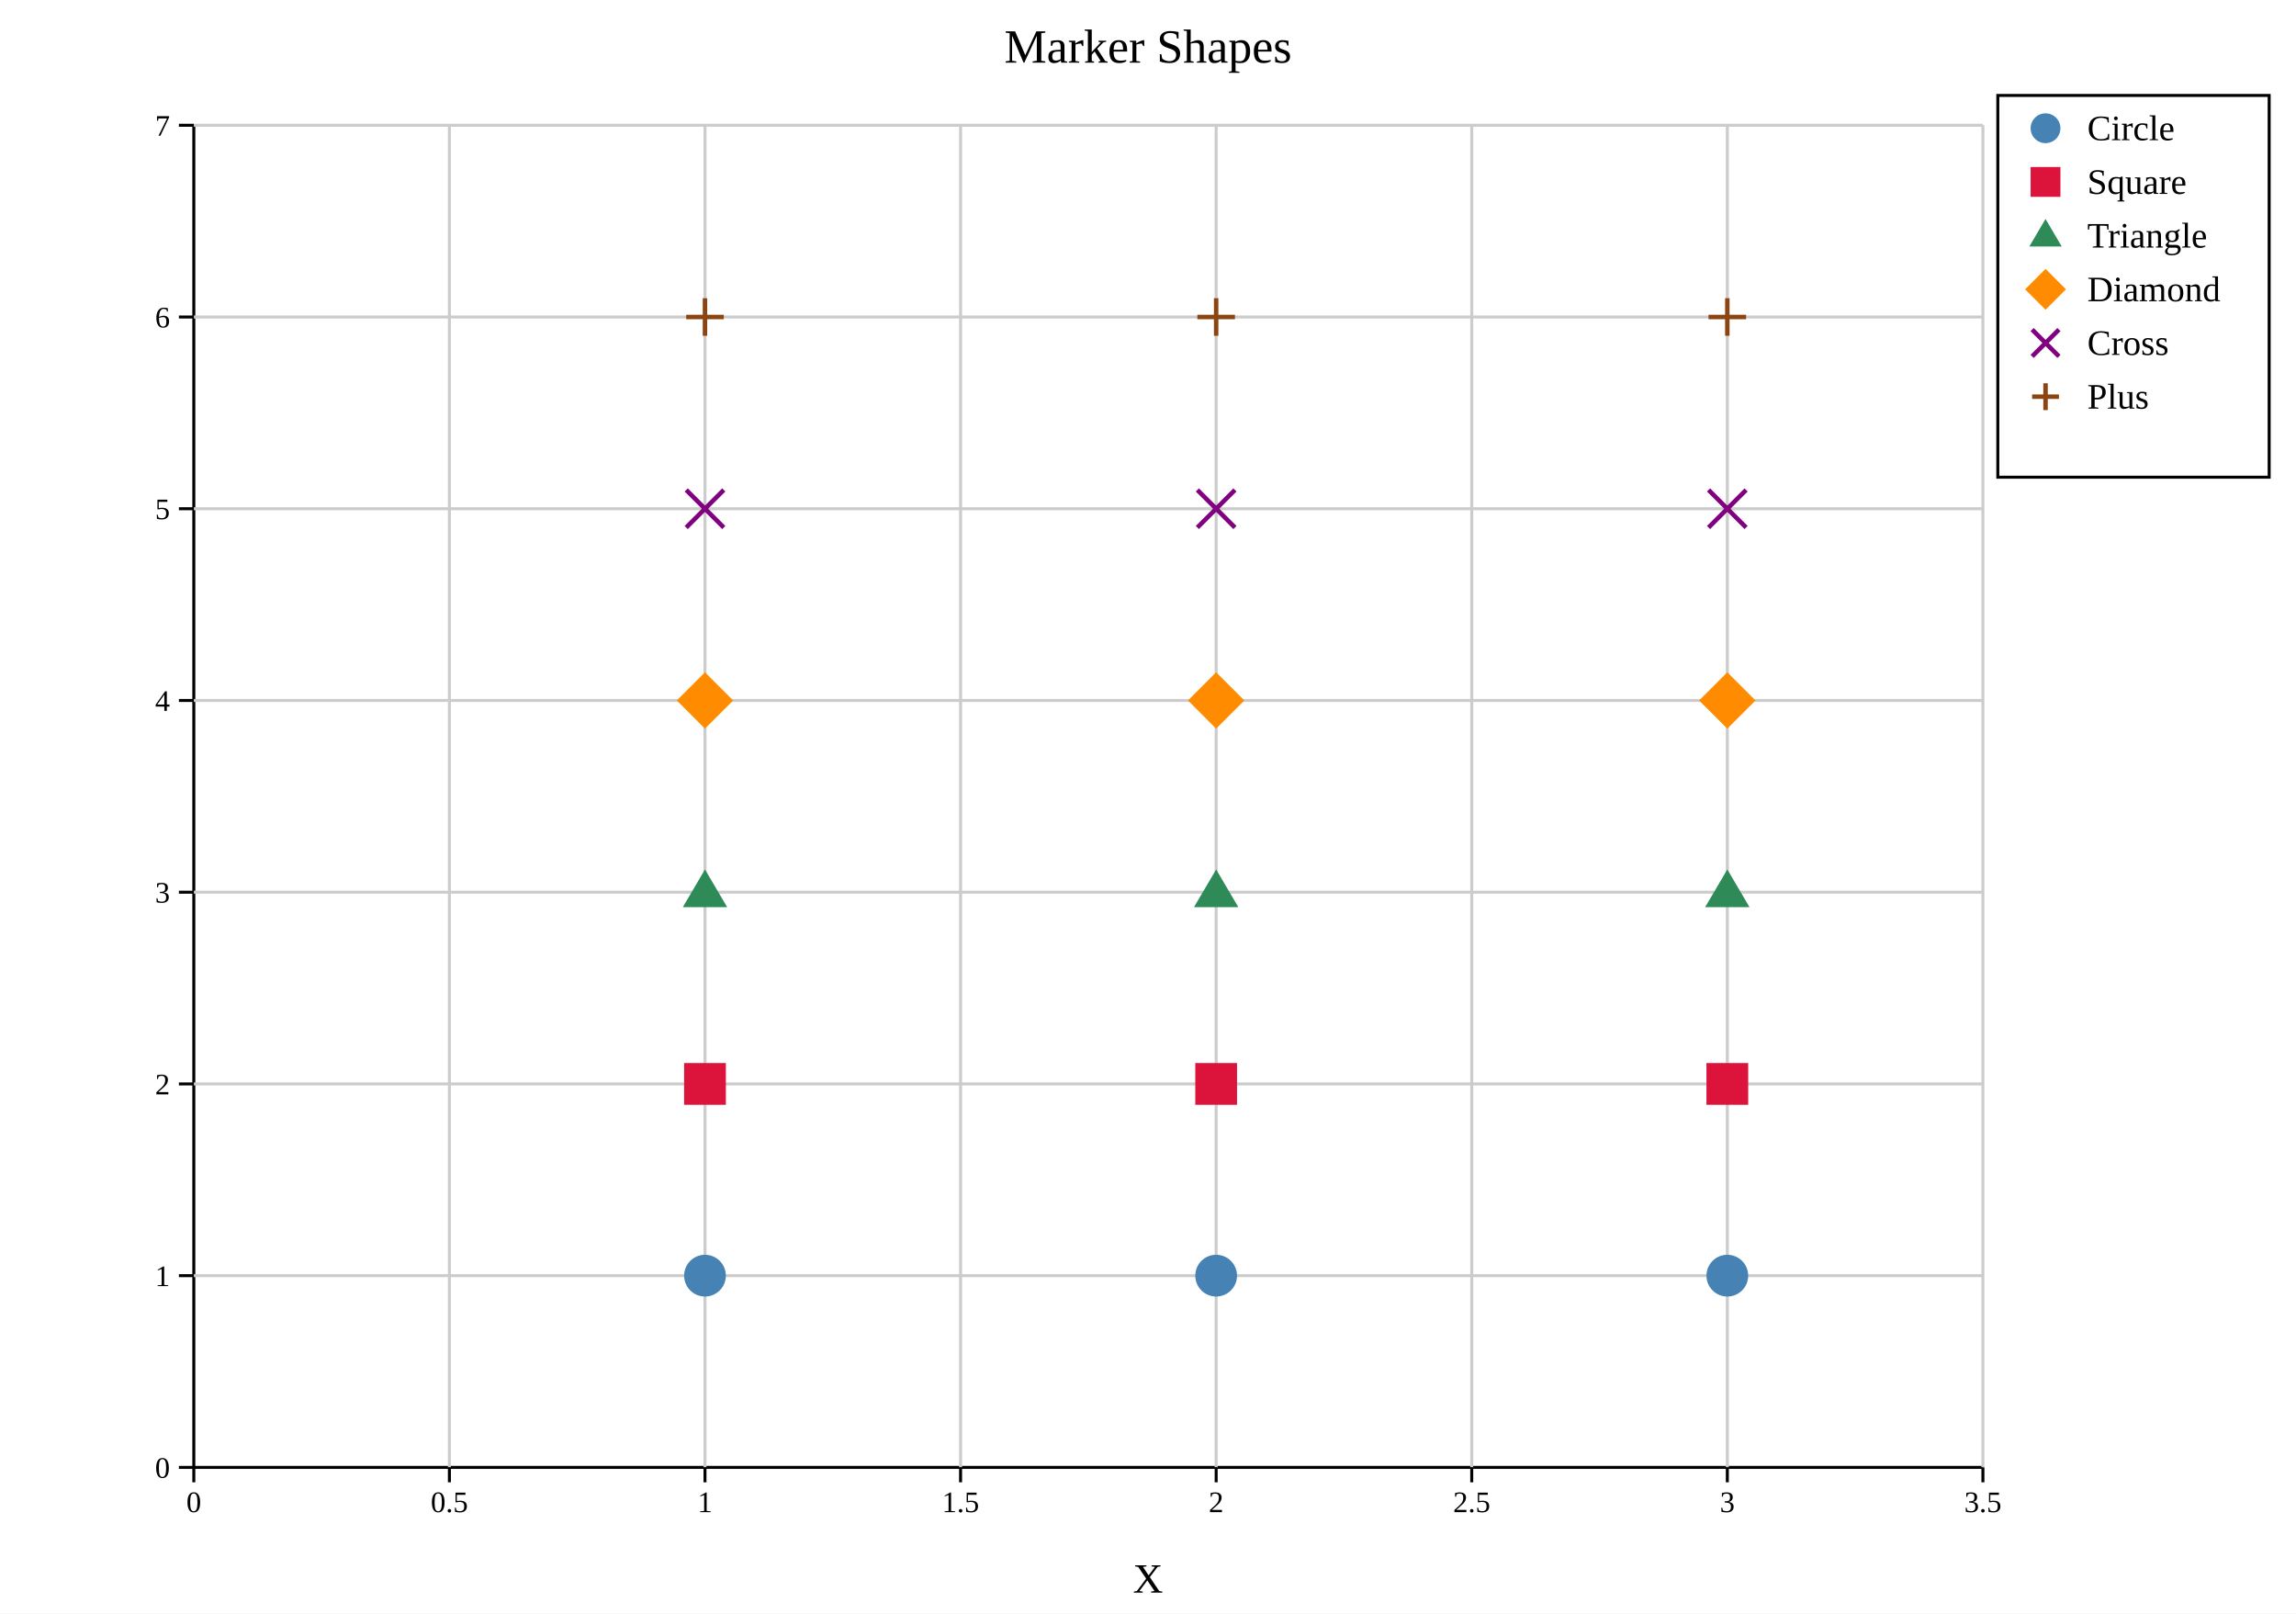
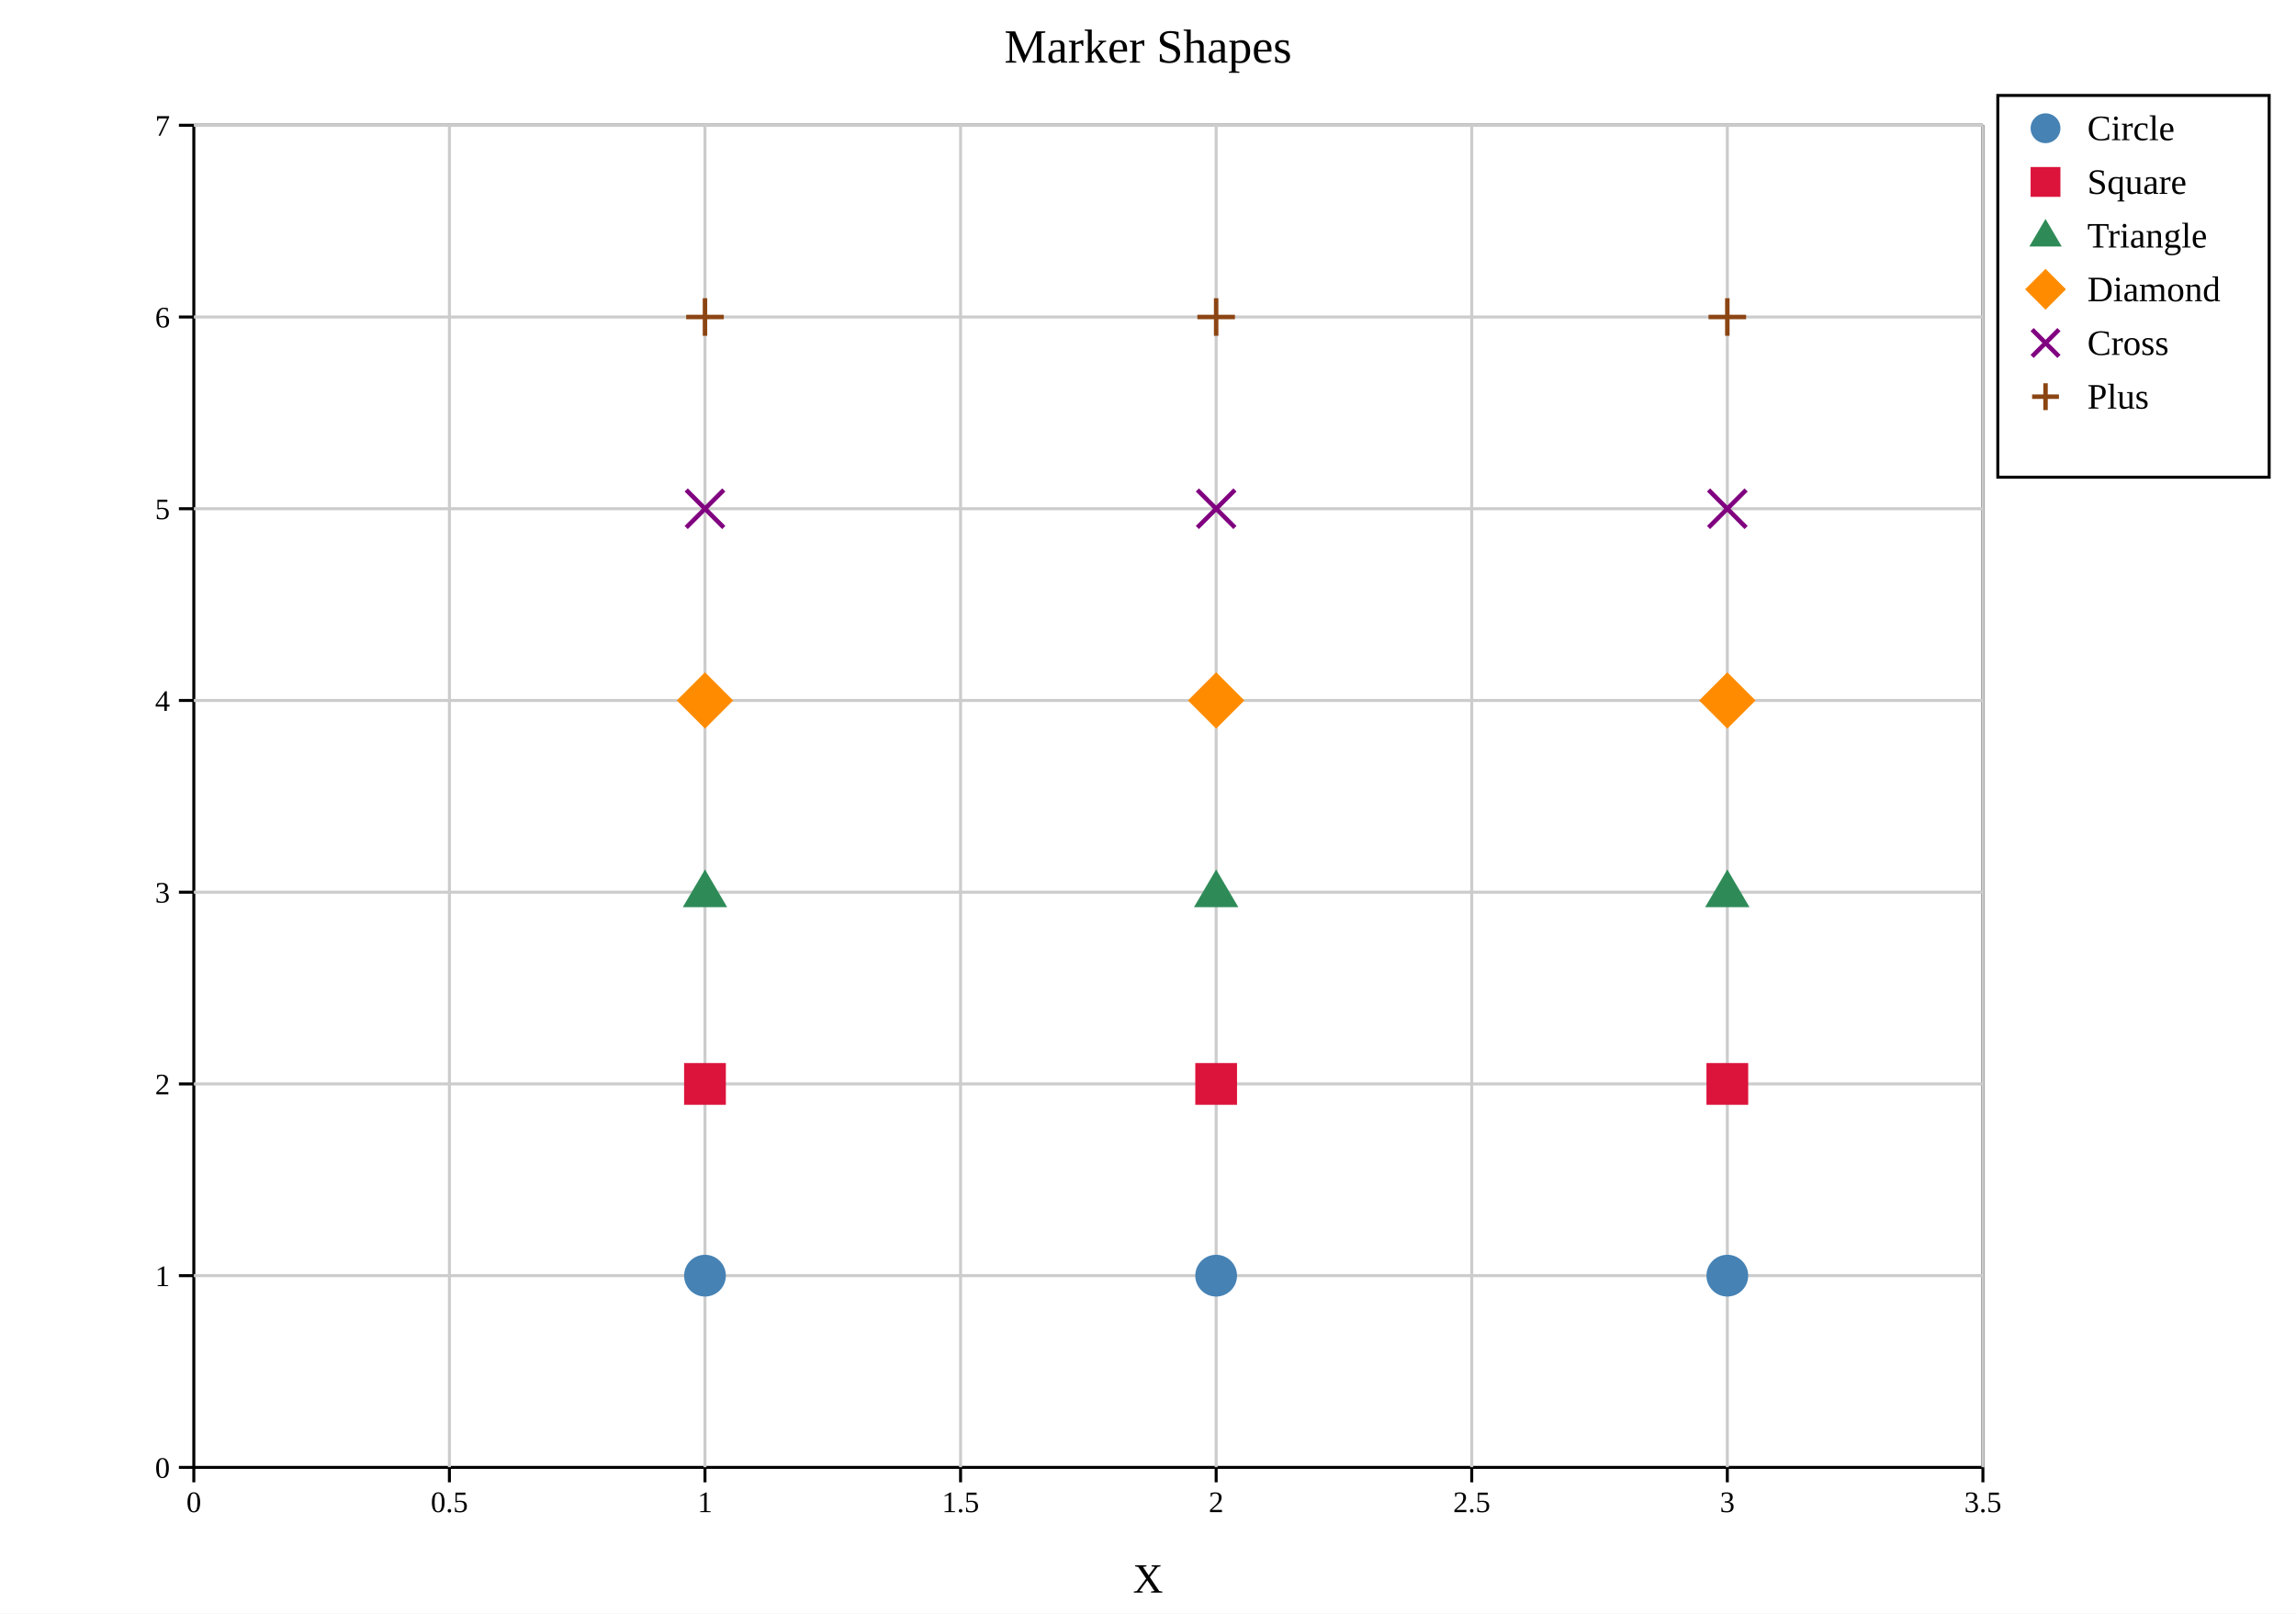
<svg xmlns="http://www.w3.org/2000/svg" width="770" height="541" fill="black">
  <rect width="100%" height="100%" fill="white" />
  <line x1="65" y1="492" x2="665" y2="492" stroke="black" stroke-width="1" />
  <line x1="65" y1="42" x2="65" y2="492" stroke="black" stroke-width="1" />
+   <line x1="65" y1="42" x2="665" y2="42" stroke="black" stroke-width="1" />
+   <line x1="665" y1="42" x2="665" y2="492" stroke="black" stroke-width="1" />
  <line x1="150.714" y1="42" x2="150.714" y2="492" stroke="#ccc" stroke-width="1" />
  <line x1="236.429" y1="42" x2="236.429" y2="492" stroke="#ccc" stroke-width="1" />
  <line x1="322.143" y1="42" x2="322.143" y2="492" stroke="#ccc" stroke-width="1" />
  <line x1="407.857" y1="42" x2="407.857" y2="492" stroke="#ccc" stroke-width="1" />
  <line x1="493.571" y1="42" x2="493.571" y2="492" stroke="#ccc" stroke-width="1" />
  <line x1="579.286" y1="42" x2="579.286" y2="492" stroke="#ccc" stroke-width="1" />
  <line x1="665" y1="42" x2="665" y2="492" stroke="#ccc" stroke-width="1" />
  <line x1="65" y1="427.714" x2="665" y2="427.714" stroke="#ccc" stroke-width="1" />
  <line x1="65" y1="363.429" x2="665" y2="363.429" stroke="#ccc" stroke-width="1" />
  <line x1="65" y1="299.143" x2="665" y2="299.143" stroke="#ccc" stroke-width="1" />
  <line x1="65" y1="234.857" x2="665" y2="234.857" stroke="#ccc" stroke-width="1" />
  <line x1="65" y1="170.571" x2="665" y2="170.571" stroke="#ccc" stroke-width="1" />
  <line x1="65" y1="106.286" x2="665" y2="106.286" stroke="#ccc" stroke-width="1" />
  <line x1="65" y1="42" x2="665" y2="42" stroke="#ccc" stroke-width="1" />
  <line x1="65" y1="492" x2="65" y2="497" stroke="black" stroke-width="1" />
  <text x="65" y="507" font-size="10" text-anchor="middle">0</text>
  <line x1="150.714" y1="492" x2="150.714" y2="497" stroke="black" stroke-width="1" />
  <text x="150.714" y="507" font-size="10" text-anchor="middle">0.5</text>
  <line x1="236.429" y1="492" x2="236.429" y2="497" stroke="black" stroke-width="1" />
  <text x="236.429" y="507" font-size="10" text-anchor="middle">1</text>
  <line x1="322.143" y1="492" x2="322.143" y2="497" stroke="black" stroke-width="1" />
  <text x="322.143" y="507" font-size="10" text-anchor="middle">1.5</text>
  <line x1="407.857" y1="492" x2="407.857" y2="497" stroke="black" stroke-width="1" />
  <text x="407.857" y="507" font-size="10" text-anchor="middle">2</text>
  <line x1="493.571" y1="492" x2="493.571" y2="497" stroke="black" stroke-width="1" />
  <text x="493.571" y="507" font-size="10" text-anchor="middle">2.5</text>
  <line x1="579.286" y1="492" x2="579.286" y2="497" stroke="black" stroke-width="1" />
  <text x="579.286" y="507" font-size="10" text-anchor="middle">3</text>
  <line x1="665" y1="492" x2="665" y2="497" stroke="black" stroke-width="1" />
  <text x="665" y="507" font-size="10" text-anchor="middle">3.5</text>
  <line x1="60" y1="492" x2="65" y2="492" stroke="black" stroke-width="1" />
  <text x="57" y="495.5" font-size="10" text-anchor="end">0</text>
  <line x1="60" y1="427.714" x2="65" y2="427.714" stroke="black" stroke-width="1" />
  <text x="57" y="431.214" font-size="10" text-anchor="end">1</text>
  <line x1="60" y1="363.429" x2="65" y2="363.429" stroke="black" stroke-width="1" />
  <text x="57" y="366.929" font-size="10" text-anchor="end">2</text>
  <line x1="60" y1="299.143" x2="65" y2="299.143" stroke="black" stroke-width="1" />
  <text x="57" y="302.643" font-size="10" text-anchor="end">3</text>
  <line x1="60" y1="234.857" x2="65" y2="234.857" stroke="black" stroke-width="1" />
  <text x="57" y="238.357" font-size="10" text-anchor="end">4</text>
  <line x1="60" y1="170.571" x2="65" y2="170.571" stroke="black" stroke-width="1" />
  <text x="57" y="174.071" font-size="10" text-anchor="end">5</text>
  <line x1="60" y1="106.286" x2="65" y2="106.286" stroke="black" stroke-width="1" />
  <text x="57" y="109.786" font-size="10" text-anchor="end">6</text>
  <line x1="60" y1="42" x2="65" y2="42" stroke="black" stroke-width="1" />
  <text x="57" y="45.5" font-size="10" text-anchor="end">7</text>
  <text x="385" y="534" font-size="14" text-anchor="middle">X</text>
  <text x="14" y="270.5" font-size="14" text-anchor="middle" transform="rotate(-90,14,270.5)" />
  <text x="385" y="21" font-size="16" text-anchor="middle">Marker Shapes</text>
  <circle cx="236.429" cy="427.714" r="7" fill="steelblue" />
  <circle cx="407.857" cy="427.714" r="7" fill="steelblue" />
  <circle cx="579.286" cy="427.714" r="7" fill="steelblue" />
  <rect x="229.429" y="356.429" width="14" height="14" fill="crimson" />
  <rect x="400.857" y="356.429" width="14" height="14" fill="crimson" />
  <rect x="572.286" y="356.429" width="14" height="14" fill="crimson" />
  <path d="M236.429,292.003 L229.429,303.903 L243.429,303.903 Z" stroke="seagreen" stroke-width="0.5" fill="seagreen" />
  <path d="M407.857,292.003 L400.857,303.903 L414.857,303.903 Z" stroke="seagreen" stroke-width="0.5" fill="seagreen" />
  <path d="M579.286,292.003 L572.286,303.903 L586.286,303.903 Z" stroke="seagreen" stroke-width="0.5" fill="seagreen" />
  <path d="M236.429,225.757 L245.529,234.857 L236.429,243.957 L227.329,234.857 Z" stroke="darkorange" stroke-width="0.5" fill="darkorange" />
  <path d="M407.857,225.757 L416.957,234.857 L407.857,243.957 L398.757,234.857 Z" stroke="darkorange" stroke-width="0.5" fill="darkorange" />
  <path d="M579.286,225.757 L588.386,234.857 L579.286,243.957 L570.186,234.857 Z" stroke="darkorange" stroke-width="0.5" fill="darkorange" />
  <line x1="230.129" y1="164.271" x2="242.729" y2="176.871" stroke="purple" stroke-width="1.5" />
  <line x1="230.129" y1="176.871" x2="242.729" y2="164.271" stroke="purple" stroke-width="1.5" />
  <line x1="401.557" y1="164.271" x2="414.157" y2="176.871" stroke="purple" stroke-width="1.5" />
  <line x1="401.557" y1="176.871" x2="414.157" y2="164.271" stroke="purple" stroke-width="1.5" />
  <line x1="572.986" y1="164.271" x2="585.586" y2="176.871" stroke="purple" stroke-width="1.5" />
  <line x1="572.986" y1="176.871" x2="585.586" y2="164.271" stroke="purple" stroke-width="1.5" />
  <line x1="230.129" y1="106.286" x2="242.729" y2="106.286" stroke="saddlebrown" stroke-width="1.5" />
  <line x1="236.429" y1="99.986" x2="236.429" y2="112.586" stroke="saddlebrown" stroke-width="1.5" />
  <line x1="401.557" y1="106.286" x2="414.157" y2="106.286" stroke="saddlebrown" stroke-width="1.5" />
  <line x1="407.857" y1="99.986" x2="407.857" y2="112.586" stroke="saddlebrown" stroke-width="1.5" />
  <line x1="572.986" y1="106.286" x2="585.586" y2="106.286" stroke="saddlebrown" stroke-width="1.5" />
  <line x1="579.286" y1="99.986" x2="579.286" y2="112.586" stroke="saddlebrown" stroke-width="1.5" />
  <rect x="670" y="32" width="91" height="128" fill="white" />
  <rect x="670" y="32" width="91" height="128" fill="none" stroke="black" stroke-width="1" />
  <text x="700" y="47" font-size="12" text-anchor="start">Circle</text>
  <circle cx="686" cy="43" r="5" fill="steelblue" />
  <text x="700" y="65" font-size="12" text-anchor="start">Square</text>
  <rect x="681" y="56" width="10" height="10" fill="crimson" />
  <text x="700" y="83" font-size="12" text-anchor="start">Triangle</text>
  <path d="M686,73.9 L681,82.4 L691,82.4 Z" stroke="seagreen" stroke-width="0.5" fill="seagreen" />
  <text x="700" y="101" font-size="12" text-anchor="start">Diamond</text>
  <path d="M686,90.5 L692.5,97 L686,103.5 L679.5,97 Z" stroke="darkorange" stroke-width="0.5" fill="darkorange" />
  <text x="700" y="119" font-size="12" text-anchor="start">Cross</text>
  <line x1="681.5" y1="110.5" x2="690.5" y2="119.5" stroke="purple" stroke-width="1.5" />
  <line x1="681.5" y1="119.5" x2="690.5" y2="110.5" stroke="purple" stroke-width="1.5" />
  <text x="700" y="137" font-size="12" text-anchor="start">Plus</text>
  <line x1="681.5" y1="133" x2="690.5" y2="133" stroke="saddlebrown" stroke-width="1.5" />
  <line x1="686" y1="128.5" x2="686" y2="137.5" stroke="saddlebrown" stroke-width="1.5" />
</svg>
